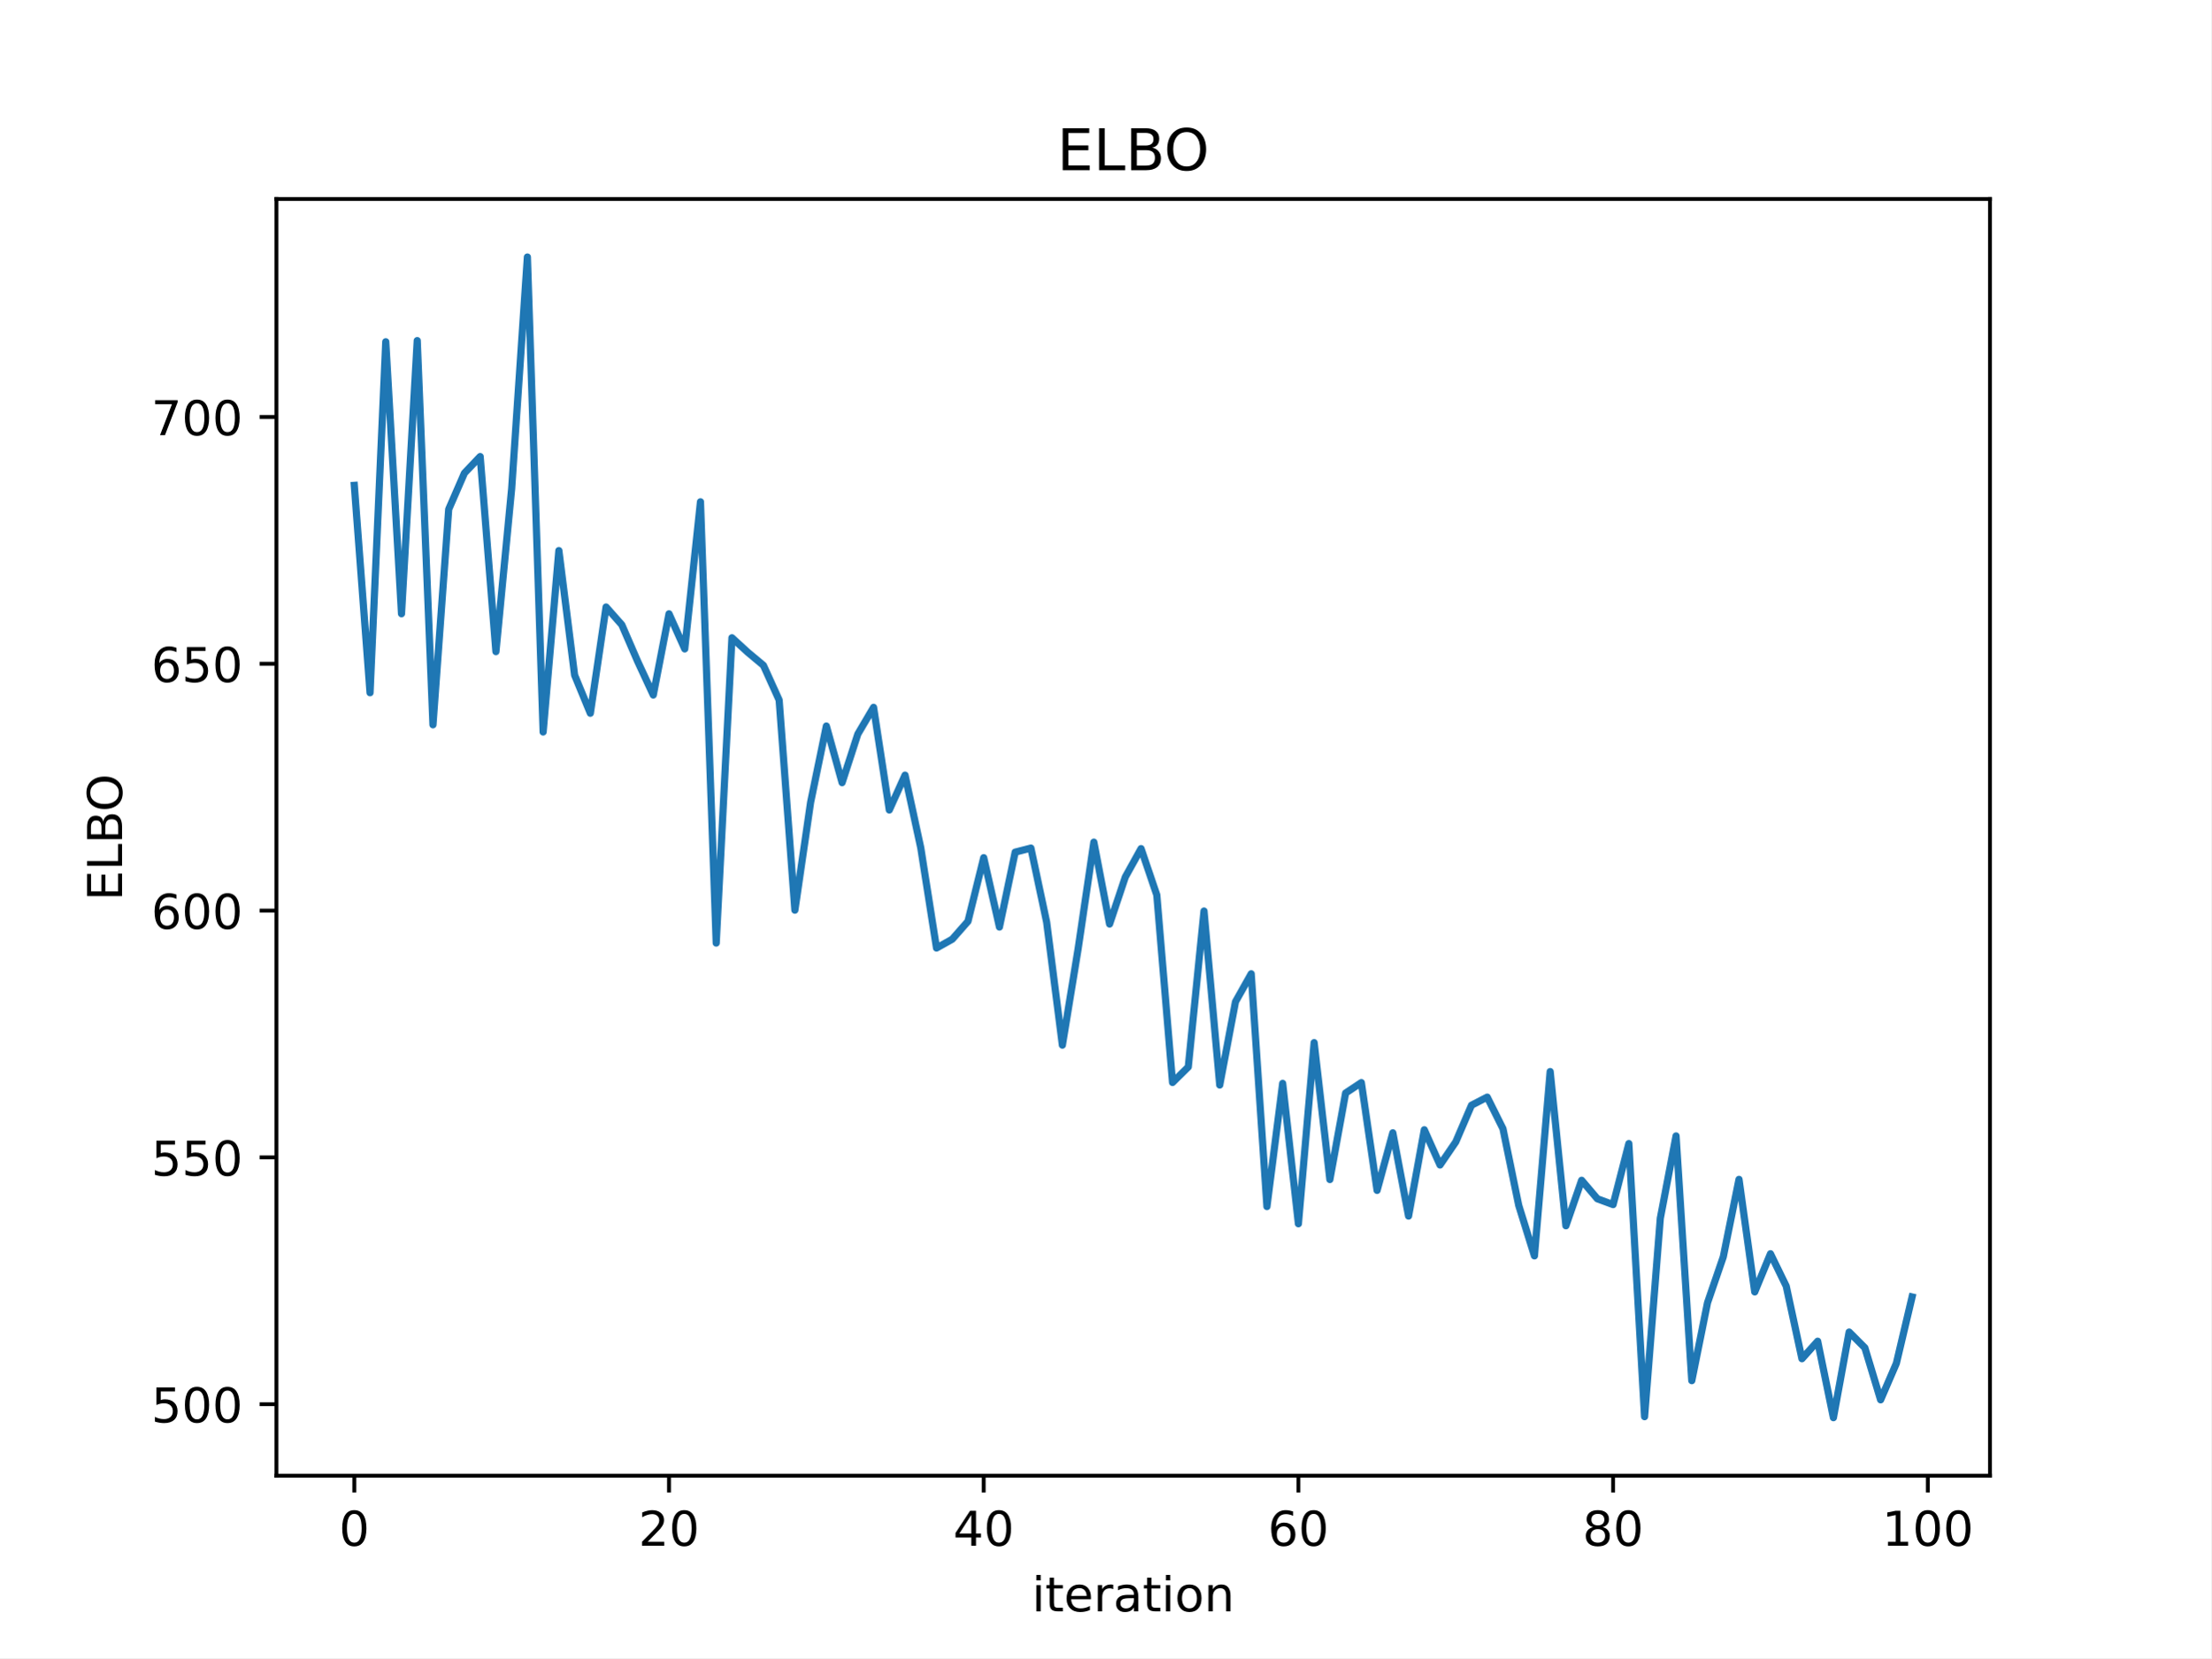
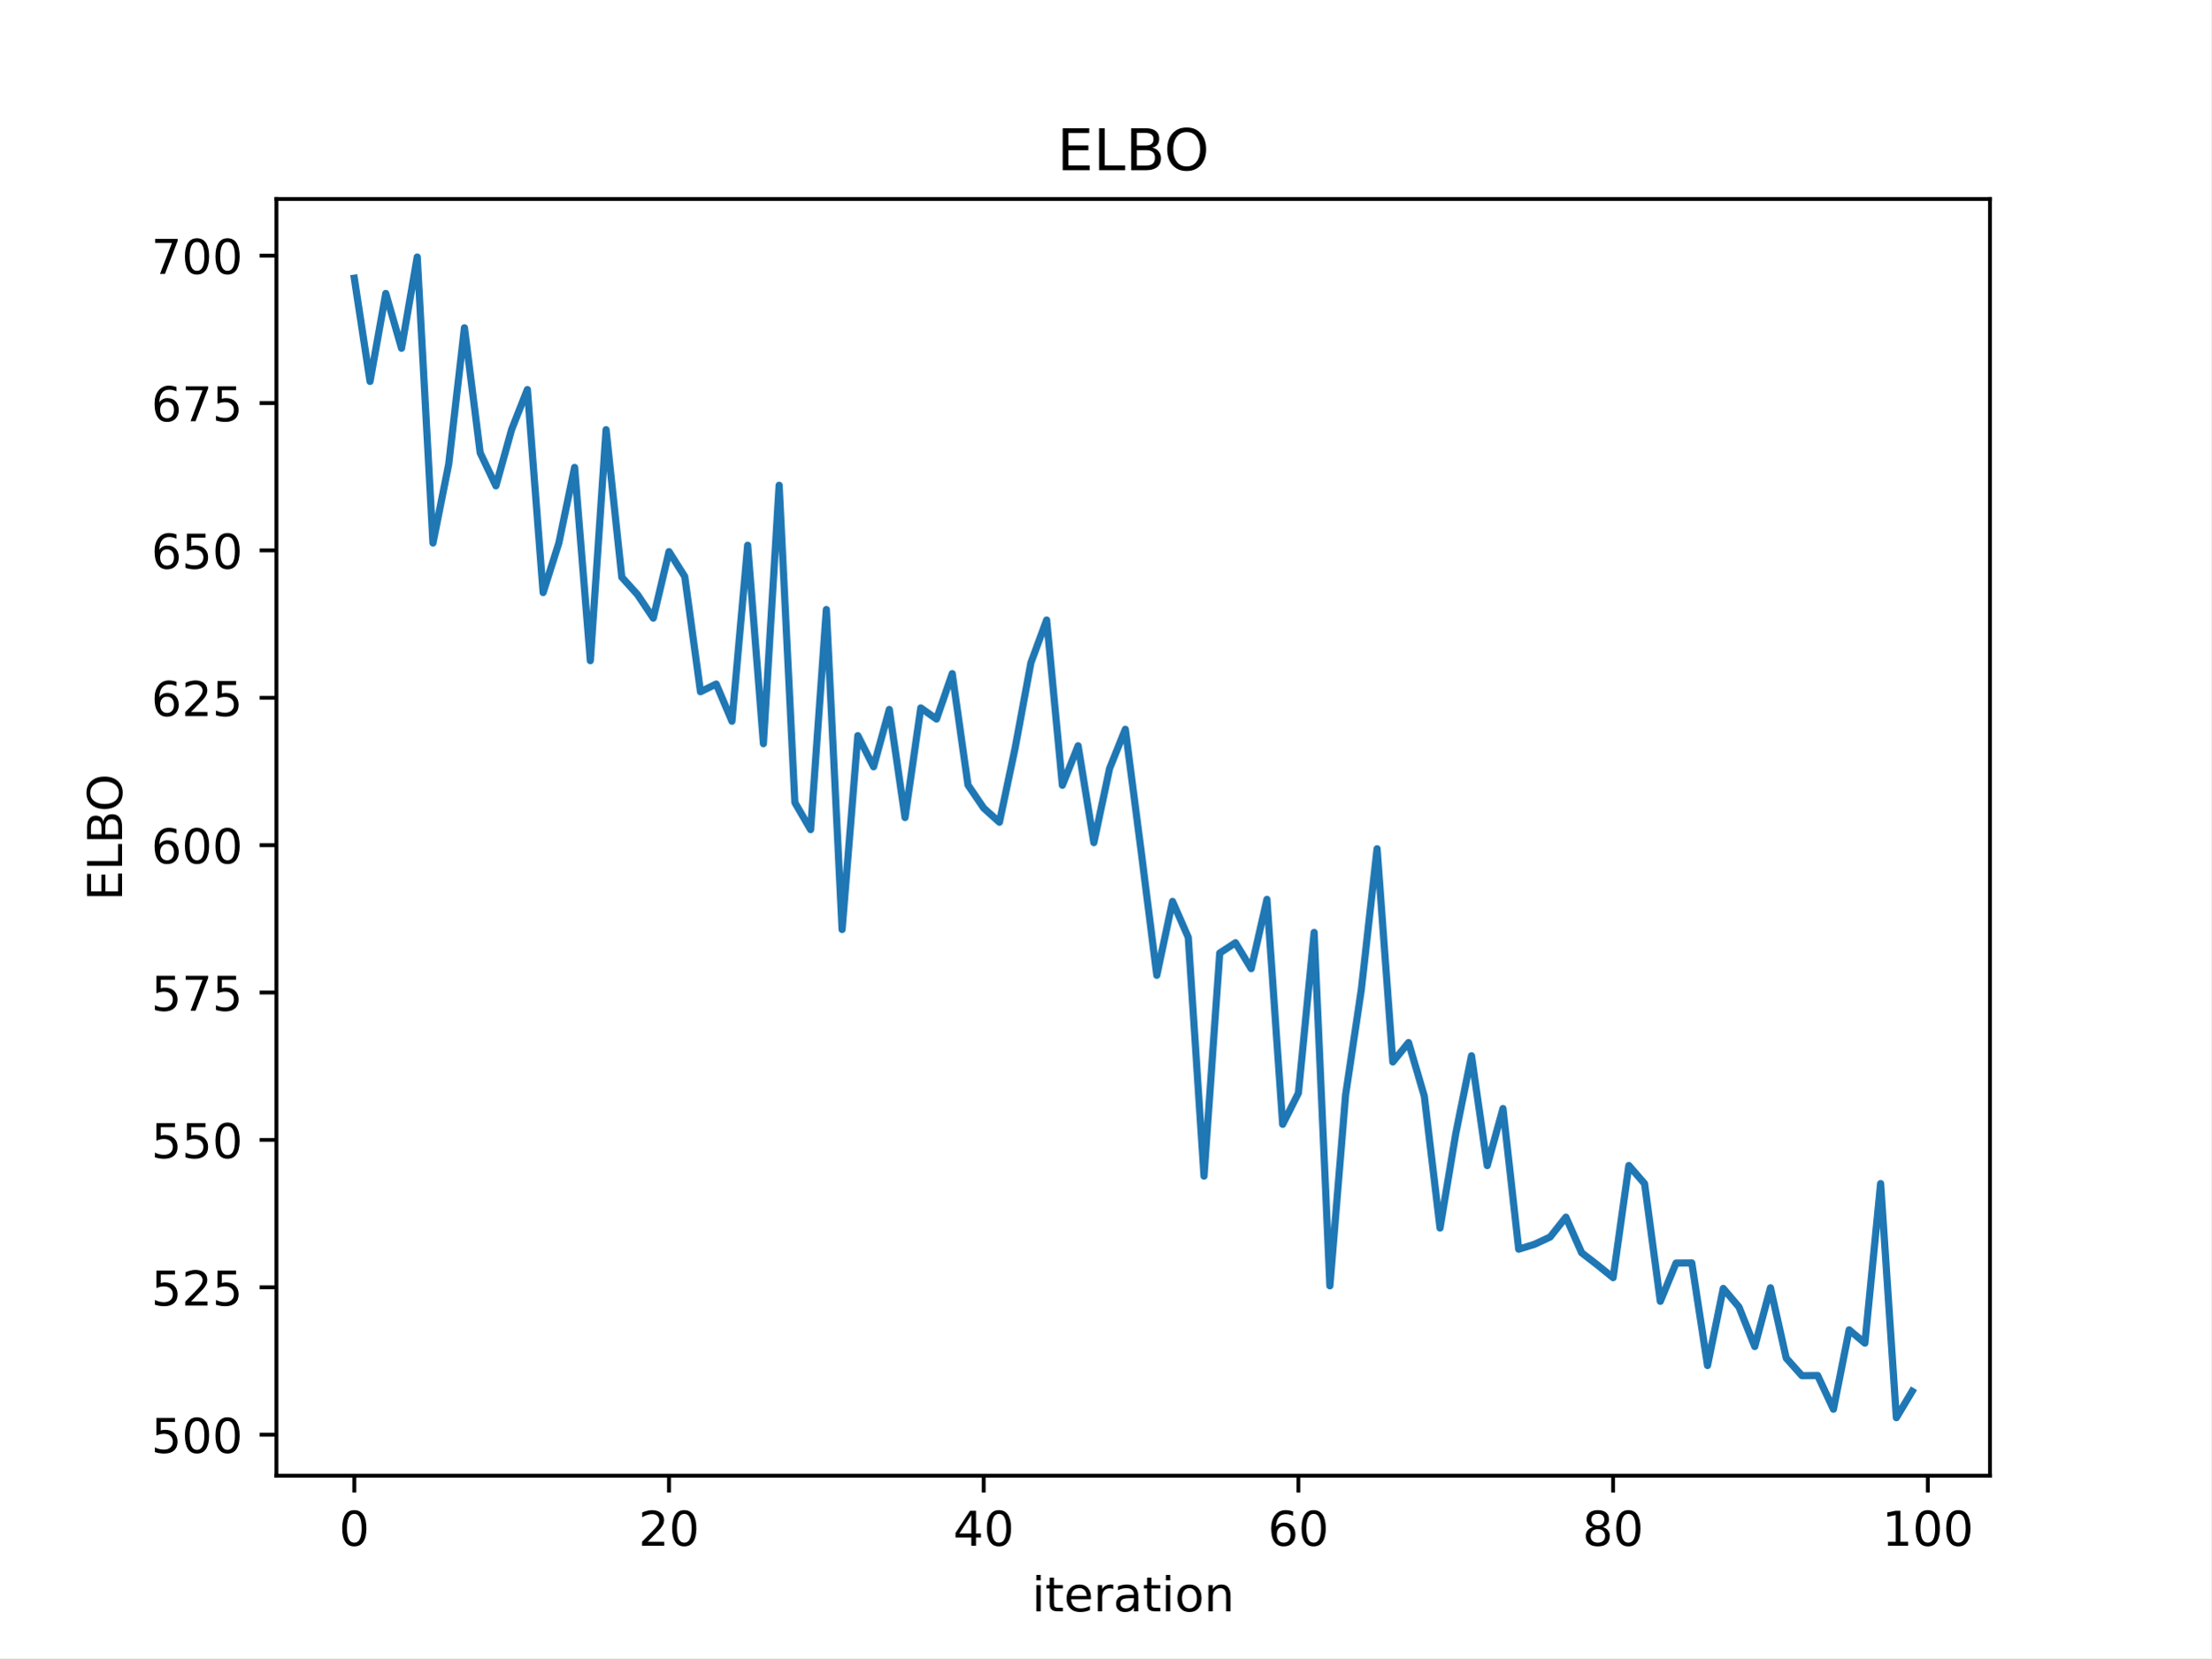
<svg xmlns="http://www.w3.org/2000/svg" xmlns:xlink="http://www.w3.org/1999/xlink" width="460.8pt" height="345.6pt" viewBox="0 0 460.8 345.6" version="1.1">
  <defs>
    <style type="text/css">*{stroke-linejoin: round; stroke-linecap: butt}</style>
  </defs>
  <g id="figure_1">
    <g id="patch_1">
      <path d="M 0 345.6  L 460.8 345.6  L 460.8 0  L 0 0  z " style="fill: #ffffff" />
    </g>
    <g id="axes_1">
      <g id="patch_2">
        <path d="M 57.6 307.584  L 414.72 307.584  L 414.72 41.472  L 57.6 41.472  z " style="fill: #ffffff" />
      </g>
      <g id="matplotlib.axis_1">
        <g id="xtick_1">
          <g id="line2d_1">
            <defs>
-               <path id="m734c5f15b2" d="M 0 0  L 0 3.5  " style="stroke: #000000; stroke-width: 0.8" />
+               <path id="m9ef643d3fe" d="M 0 0  L 0 3.5  " style="stroke: #000000; stroke-width: 0.8" />
            </defs>
            <g>
-               <use xlink:href="#m734c5f15b2" x="73.833" y="307.584" style="stroke: #000000; stroke-width: 0.8" />
+               <use xlink:href="#m9ef643d3fe" x="73.833" y="307.584" style="stroke: #000000; stroke-width: 0.8" />
            </g>
          </g>
          <g id="text_1">
            <g transform="translate(70.65148 322.1824) scale(0.1 -0.1)">
              <defs>
                <path id="DejaVuSans-30" d="M 2034 4250  Q 1547 4250 1301 3770  Q 1056 3291 1056 2328  Q 1056 1369 1301 889  Q 1547 409 2034 409  Q 2525 409 2770 889  Q 3016 1369 3016 2328  Q 3016 3291 2770 3770  Q 2525 4250 2034 4250  z M 2034 4750  Q 2819 4750 3233 4129  Q 3647 3509 3647 2328  Q 3647 1150 3233 529  Q 2819 -91 2034 -91  Q 1250 -91 836 529  Q 422 1150 422 2328  Q 422 3509 836 4129  Q 1250 4750 2034 4750  z " transform="scale(0.015625)" />
              </defs>
              <use xlink:href="#DejaVuSans-30" />
            </g>
          </g>
        </g>
        <g id="xtick_2">
          <g id="line2d_2">
            <g>
-               <use xlink:href="#m734c5f15b2" x="139.42" y="307.584" style="stroke: #000000; stroke-width: 0.8" />
+               <use xlink:href="#m9ef643d3fe" x="139.42" y="307.584" style="stroke: #000000; stroke-width: 0.8" />
            </g>
          </g>
          <g id="text_2">
            <g transform="translate(133.057 322.1824) scale(0.1 -0.1)">
              <defs>
                <path id="DejaVuSans-32" d="M 1228 531  L 3431 531  L 3431 0  L 469 0  L 469 531  Q 828 903 1448 1529  Q 2069 2156 2228 2338  Q 2531 2678 2651 2914  Q 2772 3150 2772 3378  Q 2772 3750 2511 3984  Q 2250 4219 1831 4219  Q 1534 4219 1204 4116  Q 875 4013 500 3803  L 500 4441  Q 881 4594 1212 4672  Q 1544 4750 1819 4750  Q 2544 4750 2975 4387  Q 3406 4025 3406 3419  Q 3406 3131 3298 2873  Q 3191 2616 2906 2266  Q 2828 2175 2409 1742  Q 1991 1309 1228 531  z " transform="scale(0.015625)" />
              </defs>
              <use xlink:href="#DejaVuSans-32" />
-               <use xlink:href="#DejaVuSans-30" x="63.623" />
+               <use xlink:href="#DejaVuSans-30" transform="translate(63.62305 0)" />
            </g>
          </g>
        </g>
        <g id="xtick_3">
          <g id="line2d_3">
            <g>
-               <use xlink:href="#m734c5f15b2" x="205.006" y="307.584" style="stroke: #000000; stroke-width: 0.8" />
+               <use xlink:href="#m9ef643d3fe" x="205.006" y="307.584" style="stroke: #000000; stroke-width: 0.8" />
            </g>
          </g>
          <g id="text_3">
            <g transform="translate(198.6438 322.1824) scale(0.1 -0.1)">
              <defs>
                <path id="DejaVuSans-34" d="M 2419 4116  L 825 1625  L 2419 1625  L 2419 4116  z M 2253 4666  L 3047 4666  L 3047 1625  L 3713 1625  L 3713 1100  L 3047 1100  L 3047 0  L 2419 0  L 2419 1100  L 313 1100  L 313 1709  L 2253 4666  z " transform="scale(0.015625)" />
              </defs>
              <use xlink:href="#DejaVuSans-34" />
-               <use xlink:href="#DejaVuSans-30" x="63.623" />
+               <use xlink:href="#DejaVuSans-30" transform="translate(63.62305 0)" />
            </g>
          </g>
        </g>
        <g id="xtick_4">
          <g id="line2d_4">
            <g>
-               <use xlink:href="#m734c5f15b2" x="270.593" y="307.584" style="stroke: #000000; stroke-width: 0.8" />
+               <use xlink:href="#m9ef643d3fe" x="270.593" y="307.584" style="stroke: #000000; stroke-width: 0.8" />
            </g>
          </g>
          <g id="text_4">
            <g transform="translate(264.2306 322.1824) scale(0.1 -0.1)">
              <defs>
                <path id="DejaVuSans-36" d="M 2113 2584  Q 1688 2584 1439 2293  Q 1191 2003 1191 1497  Q 1191 994 1439 701  Q 1688 409 2113 409  Q 2538 409 2786 701  Q 3034 994 3034 1497  Q 3034 2003 2786 2293  Q 2538 2584 2113 2584  z M 3366 4563  L 3366 3988  Q 3128 4100 2886 4159  Q 2644 4219 2406 4219  Q 1781 4219 1451 3797  Q 1122 3375 1075 2522  Q 1259 2794 1537 2939  Q 1816 3084 2150 3084  Q 2853 3084 3261 2657  Q 3669 2231 3669 1497  Q 3669 778 3244 343  Q 2819 -91 2113 -91  Q 1303 -91 875 529  Q 447 1150 447 2328  Q 447 3434 972 4092  Q 1497 4750 2381 4750  Q 2619 4750 2861 4703  Q 3103 4656 3366 4563  z " transform="scale(0.015625)" />
              </defs>
              <use xlink:href="#DejaVuSans-36" />
-               <use xlink:href="#DejaVuSans-30" x="63.623" />
+               <use xlink:href="#DejaVuSans-30" transform="translate(63.62305 0)" />
            </g>
          </g>
        </g>
        <g id="xtick_5">
          <g id="line2d_5">
            <g>
-               <use xlink:href="#m734c5f15b2" x="336.18" y="307.584" style="stroke: #000000; stroke-width: 0.8" />
+               <use xlink:href="#m9ef643d3fe" x="336.18" y="307.584" style="stroke: #000000; stroke-width: 0.8" />
            </g>
          </g>
          <g id="text_5">
            <g transform="translate(329.8173 322.1824) scale(0.1 -0.1)">
              <defs>
                <path id="DejaVuSans-38" d="M 2034 2216  Q 1584 2216 1326 1975  Q 1069 1734 1069 1313  Q 1069 891 1326 650  Q 1584 409 2034 409  Q 2484 409 2743 651  Q 3003 894 3003 1313  Q 3003 1734 2745 1975  Q 2488 2216 2034 2216  z M 1403 2484  Q 997 2584 770 2862  Q 544 3141 544 3541  Q 544 4100 942 4425  Q 1341 4750 2034 4750  Q 2731 4750 3128 4425  Q 3525 4100 3525 3541  Q 3525 3141 3298 2862  Q 3072 2584 2669 2484  Q 3125 2378 3379 2068  Q 3634 1759 3634 1313  Q 3634 634 3220 271  Q 2806 -91 2034 -91  Q 1263 -91 848 271  Q 434 634 434 1313  Q 434 1759 690 2068  Q 947 2378 1403 2484  z M 1172 3481  Q 1172 3119 1398 2916  Q 1625 2713 2034 2713  Q 2441 2713 2670 2916  Q 2900 3119 2900 3481  Q 2900 3844 2670 4047  Q 2441 4250 2034 4250  Q 1625 4250 1398 4047  Q 1172 3844 1172 3481  z " transform="scale(0.015625)" />
              </defs>
              <use xlink:href="#DejaVuSans-38" />
-               <use xlink:href="#DejaVuSans-30" x="63.623" />
+               <use xlink:href="#DejaVuSans-30" transform="translate(63.62305 0)" />
            </g>
          </g>
        </g>
        <g id="xtick_6">
          <g id="line2d_6">
            <g>
-               <use xlink:href="#m734c5f15b2" x="401.767" y="307.584" style="stroke: #000000; stroke-width: 0.8" />
+               <use xlink:href="#m9ef643d3fe" x="401.767" y="307.584" style="stroke: #000000; stroke-width: 0.8" />
            </g>
          </g>
          <g id="text_6">
            <g transform="translate(392.2229 322.1824) scale(0.1 -0.1)">
              <defs>
                <path id="DejaVuSans-31" d="M 794 531  L 1825 531  L 1825 4091  L 703 3866  L 703 4441  L 1819 4666  L 2450 4666  L 2450 531  L 3481 531  L 3481 0  L 794 0  L 794 531  z " transform="scale(0.015625)" />
              </defs>
              <use xlink:href="#DejaVuSans-31" />
-               <use xlink:href="#DejaVuSans-30" x="63.623" />
-               <use xlink:href="#DejaVuSans-30" x="127.246" />
+               <use xlink:href="#DejaVuSans-30" transform="translate(63.62305 0)" />
+               <use xlink:href="#DejaVuSans-30" transform="translate(127.2461 0)" />
            </g>
          </g>
        </g>
        <g id="text_7">
          <g transform="translate(215.0373 335.8606) scale(0.1 -0.1)">
            <defs>
              <path id="DejaVuSans-69" d="M 603 3500  L 1178 3500  L 1178 0  L 603 0  L 603 3500  z M 603 4863  L 1178 4863  L 1178 4134  L 603 4134  L 603 4863  z " transform="scale(0.015625)" />
              <path id="DejaVuSans-74" d="M 1172 4494  L 1172 3500  L 2356 3500  L 2356 3053  L 1172 3053  L 1172 1153  Q 1172 725 1289 603  Q 1406 481 1766 481  L 2356 481  L 2356 0  L 1766 0  Q 1100 0 847 248  Q 594 497 594 1153  L 594 3053  L 172 3053  L 172 3500  L 594 3500  L 594 4494  L 1172 4494  z " transform="scale(0.015625)" />
              <path id="DejaVuSans-65" d="M 3597 1894  L 3597 1613  L 953 1613  Q 991 1019 1311 708  Q 1631 397 2203 397  Q 2534 397 2845 478  Q 3156 559 3463 722  L 3463 178  Q 3153 47 2828 -22  Q 2503 -91 2169 -91  Q 1331 -91 842 396  Q 353 884 353 1716  Q 353 2575 817 3079  Q 1281 3584 2069 3584  Q 2775 3584 3186 3129  Q 3597 2675 3597 1894  z M 3022 2063  Q 3016 2534 2758 2815  Q 2500 3097 2075 3097  Q 1594 3097 1305 2825  Q 1016 2553 972 2059  L 3022 2063  z " transform="scale(0.015625)" />
              <path id="DejaVuSans-72" d="M 2631 2963  Q 2534 3019 2420 3045  Q 2306 3072 2169 3072  Q 1681 3072 1420 2755  Q 1159 2438 1159 1844  L 1159 0  L 581 0  L 581 3500  L 1159 3500  L 1159 2956  Q 1341 3275 1631 3429  Q 1922 3584 2338 3584  Q 2397 3584 2469 3576  Q 2541 3569 2628 3553  L 2631 2963  z " transform="scale(0.015625)" />
              <path id="DejaVuSans-61" d="M 2194 1759  Q 1497 1759 1228 1600  Q 959 1441 959 1056  Q 959 750 1161 570  Q 1363 391 1709 391  Q 2188 391 2477 730  Q 2766 1069 2766 1631  L 2766 1759  L 2194 1759  z M 3341 1997  L 3341 0  L 2766 0  L 2766 531  Q 2569 213 2275 61  Q 1981 -91 1556 -91  Q 1019 -91 701 211  Q 384 513 384 1019  Q 384 1609 779 1909  Q 1175 2209 1959 2209  L 2766 2209  L 2766 2266  Q 2766 2663 2505 2880  Q 2244 3097 1772 3097  Q 1472 3097 1187 3025  Q 903 2953 641 2809  L 641 3341  Q 956 3463 1253 3523  Q 1550 3584 1831 3584  Q 2591 3584 2966 3190  Q 3341 2797 3341 1997  z " transform="scale(0.015625)" />
              <path id="DejaVuSans-6f" d="M 1959 3097  Q 1497 3097 1228 2736  Q 959 2375 959 1747  Q 959 1119 1226 758  Q 1494 397 1959 397  Q 2419 397 2687 759  Q 2956 1122 2956 1747  Q 2956 2369 2687 2733  Q 2419 3097 1959 3097  z M 1959 3584  Q 2709 3584 3137 3096  Q 3566 2609 3566 1747  Q 3566 888 3137 398  Q 2709 -91 1959 -91  Q 1206 -91 779 398  Q 353 888 353 1747  Q 353 2609 779 3096  Q 1206 3584 1959 3584  z " transform="scale(0.015625)" />
              <path id="DejaVuSans-6e" d="M 3513 2113  L 3513 0  L 2938 0  L 2938 2094  Q 2938 2591 2744 2837  Q 2550 3084 2163 3084  Q 1697 3084 1428 2787  Q 1159 2491 1159 1978  L 1159 0  L 581 0  L 581 3500  L 1159 3500  L 1159 2956  Q 1366 3272 1645 3428  Q 1925 3584 2291 3584  Q 2894 3584 3203 3211  Q 3513 2838 3513 2113  z " transform="scale(0.015625)" />
            </defs>
            <use xlink:href="#DejaVuSans-69" />
-             <use xlink:href="#DejaVuSans-74" x="27.783" />
-             <use xlink:href="#DejaVuSans-65" x="66.992" />
-             <use xlink:href="#DejaVuSans-72" x="128.516" />
-             <use xlink:href="#DejaVuSans-61" x="169.629" />
-             <use xlink:href="#DejaVuSans-74" x="230.908" />
-             <use xlink:href="#DejaVuSans-69" x="270.117" />
-             <use xlink:href="#DejaVuSans-6f" x="297.9" />
-             <use xlink:href="#DejaVuSans-6e" x="359.082" />
+             <use xlink:href="#DejaVuSans-74" transform="translate(27.7832 0)" />
+             <use xlink:href="#DejaVuSans-65" transform="translate(66.99219 0)" />
+             <use xlink:href="#DejaVuSans-72" transform="translate(128.5156 0)" />
+             <use xlink:href="#DejaVuSans-61" transform="translate(169.6289 0)" />
+             <use xlink:href="#DejaVuSans-74" transform="translate(230.9082 0)" />
+             <use xlink:href="#DejaVuSans-69" transform="translate(270.1172 0)" />
+             <use xlink:href="#DejaVuSans-6f" transform="translate(297.9004 0)" />
+             <use xlink:href="#DejaVuSans-6e" transform="translate(359.082 0)" />
          </g>
        </g>
      </g>
      <g id="matplotlib.axis_2">
        <g id="ytick_1">
          <g id="line2d_7">
            <defs>
-               <path id="maafe124e97" d="M 0 0  L -3.5 0  " style="stroke: #000000; stroke-width: 0.8" />
+               <path id="m4d15984d60" d="M 0 0  L -3.5 0  " style="stroke: #000000; stroke-width: 0.8" />
            </defs>
            <g>
-               <use xlink:href="#maafe124e97" x="57.6" y="292.681" style="stroke: #000000; stroke-width: 0.8" />
+               <use xlink:href="#m4d15984d60" x="57.6" y="299.036" style="stroke: #000000; stroke-width: 0.8" />
            </g>
          </g>
          <g id="text_8">
-             <g transform="translate(31.5125 296.4799) scale(0.1 -0.1)">
+             <g transform="translate(31.5125 302.8354) scale(0.1 -0.1)">
              <defs>
                <path id="DejaVuSans-35" d="M 691 4666  L 3169 4666  L 3169 4134  L 1269 4134  L 1269 2991  Q 1406 3038 1543 3061  Q 1681 3084 1819 3084  Q 2600 3084 3056 2656  Q 3513 2228 3513 1497  Q 3513 744 3044 326  Q 2575 -91 1722 -91  Q 1428 -91 1123 -41  Q 819 9 494 109  L 494 744  Q 775 591 1075 516  Q 1375 441 1709 441  Q 2250 441 2565 725  Q 2881 1009 2881 1497  Q 2881 1984 2565 2268  Q 2250 2553 1709 2553  Q 1456 2553 1204 2497  Q 953 2441 691 2322  L 691 4666  z " transform="scale(0.015625)" />
              </defs>
              <use xlink:href="#DejaVuSans-35" />
-               <use xlink:href="#DejaVuSans-30" x="63.623" />
-               <use xlink:href="#DejaVuSans-30" x="127.246" />
+               <use xlink:href="#DejaVuSans-30" transform="translate(63.62305 0)" />
+               <use xlink:href="#DejaVuSans-30" transform="translate(127.2461 0)" />
            </g>
          </g>
        </g>
        <g id="ytick_2">
          <g id="line2d_8">
            <g>
-               <use xlink:href="#maafe124e97" x="57.6" y="241.236" style="stroke: #000000; stroke-width: 0.8" />
+               <use xlink:href="#m4d15984d60" x="57.6" y="268.317" style="stroke: #000000; stroke-width: 0.8" />
            </g>
          </g>
          <g id="text_9">
-             <g transform="translate(31.5125 245.0357) scale(0.1 -0.1)">
+             <g transform="translate(31.5125 272.116) scale(0.1 -0.1)">
              <use xlink:href="#DejaVuSans-35" />
-               <use xlink:href="#DejaVuSans-35" x="63.623" />
-               <use xlink:href="#DejaVuSans-30" x="127.246" />
+               <use xlink:href="#DejaVuSans-32" transform="translate(63.62305 0)" />
+               <use xlink:href="#DejaVuSans-35" transform="translate(127.2461 0)" />
            </g>
          </g>
        </g>
        <g id="ytick_3">
          <g id="line2d_9">
            <g>
-               <use xlink:href="#maafe124e97" x="57.6" y="189.792" style="stroke: #000000; stroke-width: 0.8" />
+               <use xlink:href="#m4d15984d60" x="57.6" y="237.597" style="stroke: #000000; stroke-width: 0.8" />
            </g>
          </g>
          <g id="text_10">
-             <g transform="translate(31.5125 193.5914) scale(0.1 -0.1)">
-               <use xlink:href="#DejaVuSans-36" />
-               <use xlink:href="#DejaVuSans-30" x="63.623" />
-               <use xlink:href="#DejaVuSans-30" x="127.246" />
+             <g transform="translate(31.5125 241.3966) scale(0.1 -0.1)">
+               <use xlink:href="#DejaVuSans-35" />
+               <use xlink:href="#DejaVuSans-35" transform="translate(63.62305 0)" />
+               <use xlink:href="#DejaVuSans-30" transform="translate(127.2461 0)" />
            </g>
          </g>
        </g>
        <g id="ytick_4">
          <g id="line2d_10">
            <g>
-               <use xlink:href="#maafe124e97" x="57.6" y="138.348" style="stroke: #000000; stroke-width: 0.8" />
+               <use xlink:href="#m4d15984d60" x="57.6" y="206.878" style="stroke: #000000; stroke-width: 0.8" />
            </g>
          </g>
          <g id="text_11">
-             <g transform="translate(31.5125 142.1472) scale(0.1 -0.1)">
-               <use xlink:href="#DejaVuSans-36" />
-               <use xlink:href="#DejaVuSans-35" x="63.623" />
-               <use xlink:href="#DejaVuSans-30" x="127.246" />
+             <g transform="translate(31.5125 210.6772) scale(0.1 -0.1)">
+               <defs>
+                 <path id="DejaVuSans-37" d="M 525 4666  L 3525 4666  L 3525 4397  L 1831 0  L 1172 0  L 2766 4134  L 525 4134  L 525 4666  z " transform="scale(0.015625)" />
+               </defs>
+               <use xlink:href="#DejaVuSans-35" />
+               <use xlink:href="#DejaVuSans-37" transform="translate(63.62305 0)" />
+               <use xlink:href="#DejaVuSans-35" transform="translate(127.2461 0)" />
            </g>
          </g>
        </g>
        <g id="ytick_5">
          <g id="line2d_11">
            <g>
-               <use xlink:href="#maafe124e97" x="57.6" y="86.904" style="stroke: #000000; stroke-width: 0.8" />
+               <use xlink:href="#m4d15984d60" x="57.6" y="176.159" style="stroke: #000000; stroke-width: 0.8" />
            </g>
          </g>
          <g id="text_12">
-             <g transform="translate(31.5125 90.70303) scale(0.1 -0.1)">
-               <defs>
-                 <path id="DejaVuSans-37" d="M 525 4666  L 3525 4666  L 3525 4397  L 1831 0  L 1172 0  L 2766 4134  L 525 4134  L 525 4666  z " transform="scale(0.015625)" />
-               </defs>
+             <g transform="translate(31.5125 179.9578) scale(0.1 -0.1)">
+               <use xlink:href="#DejaVuSans-36" />
+               <use xlink:href="#DejaVuSans-30" transform="translate(63.62305 0)" />
+               <use xlink:href="#DejaVuSans-30" transform="translate(127.2461 0)" />
+             </g>
+           </g>
+         </g>
+         <g id="ytick_6">
+           <g id="line2d_12">
+             <g>
+               <use xlink:href="#m4d15984d60" x="57.6" y="145.439" style="stroke: #000000; stroke-width: 0.8" />
+             </g>
+           </g>
+           <g id="text_13">
+             <g transform="translate(31.5125 149.2384) scale(0.1 -0.1)">
+               <use xlink:href="#DejaVuSans-36" />
+               <use xlink:href="#DejaVuSans-32" transform="translate(63.62305 0)" />
+               <use xlink:href="#DejaVuSans-35" transform="translate(127.2461 0)" />
+             </g>
+           </g>
+         </g>
+         <g id="ytick_7">
+           <g id="line2d_13">
+             <g>
+               <use xlink:href="#m4d15984d60" x="57.6" y="114.72" style="stroke: #000000; stroke-width: 0.8" />
+             </g>
+           </g>
+           <g id="text_14">
+             <g transform="translate(31.5125 118.519) scale(0.1 -0.1)">
+               <use xlink:href="#DejaVuSans-36" />
+               <use xlink:href="#DejaVuSans-35" transform="translate(63.62305 0)" />
+               <use xlink:href="#DejaVuSans-30" transform="translate(127.2461 0)" />
+             </g>
+           </g>
+         </g>
+         <g id="ytick_8">
+           <g id="line2d_14">
+             <g>
+               <use xlink:href="#m4d15984d60" x="57.6" y="84" style="stroke: #000000; stroke-width: 0.8" />
+             </g>
+           </g>
+           <g id="text_15">
+             <g transform="translate(31.5125 87.79954) scale(0.1 -0.1)">
+               <use xlink:href="#DejaVuSans-36" />
+               <use xlink:href="#DejaVuSans-37" transform="translate(63.62305 0)" />
+               <use xlink:href="#DejaVuSans-35" transform="translate(127.2461 0)" />
+             </g>
+           </g>
+         </g>
+         <g id="ytick_9">
+           <g id="line2d_15">
+             <g>
+               <use xlink:href="#m4d15984d60" x="57.6" y="53.281" style="stroke: #000000; stroke-width: 0.8" />
+             </g>
+           </g>
+           <g id="text_16">
+             <g transform="translate(31.5125 57.08012) scale(0.1 -0.1)">
              <use xlink:href="#DejaVuSans-37" />
-               <use xlink:href="#DejaVuSans-30" x="63.623" />
-               <use xlink:href="#DejaVuSans-30" x="127.246" />
-             </g>
-           </g>
-         </g>
-         <g id="text_13">
+               <use xlink:href="#DejaVuSans-30" transform="translate(63.62305 0)" />
+               <use xlink:href="#DejaVuSans-30" transform="translate(127.2461 0)" />
+             </g>
+           </g>
+         </g>
+         <g id="text_17">
          <g transform="translate(25.43281 187.7522) rotate(-90) scale(0.1 -0.1)">
            <defs>
              <path id="DejaVuSans-45" d="M 628 4666  L 3578 4666  L 3578 4134  L 1259 4134  L 1259 2753  L 3481 2753  L 3481 2222  L 1259 2222  L 1259 531  L 3634 531  L 3634 0  L 628 0  L 628 4666  z " transform="scale(0.015625)" />
              <path id="DejaVuSans-4c" d="M 628 4666  L 1259 4666  L 1259 531  L 3531 531  L 3531 0  L 628 0  L 628 4666  z " transform="scale(0.015625)" />
              <path id="DejaVuSans-42" d="M 1259 2228  L 1259 519  L 2272 519  Q 2781 519 3026 730  Q 3272 941 3272 1375  Q 3272 1813 3026 2020  Q 2781 2228 2272 2228  L 1259 2228  z M 1259 4147  L 1259 2741  L 2194 2741  Q 2656 2741 2882 2914  Q 3109 3088 3109 3444  Q 3109 3797 2882 3972  Q 2656 4147 2194 4147  L 1259 4147  z M 628 4666  L 2241 4666  Q 2963 4666 3353 4366  Q 3744 4066 3744 3513  Q 3744 3084 3544 2831  Q 3344 2578 2956 2516  Q 3422 2416 3680 2098  Q 3938 1781 3938 1306  Q 3938 681 3513 340  Q 3088 0 2303 0  L 628 0  L 628 4666  z " transform="scale(0.015625)" />
              <path id="DejaVuSans-4f" d="M 2522 4238  Q 1834 4238 1429 3725  Q 1025 3213 1025 2328  Q 1025 1447 1429 934  Q 1834 422 2522 422  Q 3209 422 3611 934  Q 4013 1447 4013 2328  Q 4013 3213 3611 3725  Q 3209 4238 2522 4238  z M 2522 4750  Q 3503 4750 4090 4092  Q 4678 3434 4678 2328  Q 4678 1225 4090 567  Q 3503 -91 2522 -91  Q 1538 -91 948 565  Q 359 1222 359 2328  Q 359 3434 948 4092  Q 1538 4750 2522 4750  z " transform="scale(0.015625)" />
            </defs>
            <use xlink:href="#DejaVuSans-45" />
-             <use xlink:href="#DejaVuSans-4c" x="63.184" />
-             <use xlink:href="#DejaVuSans-42" x="118.896" />
-             <use xlink:href="#DejaVuSans-4f" x="185.75" />
-           </g>
-         </g>
-       </g>
-       <g id="line2d_12">
-         <path d="M 73.833 101.163  L 77.112 144.387  L 80.391 71.228  L 83.671 127.921  L 86.95 70.991  L 90.229 151.071  L 93.509 106.141  L 96.788 98.605  L 100.067 95.157  L 103.347 135.815  L 106.626 101.87  L 109.905 53.568  L 113.185 152.57  L 116.464 114.754  L 119.743 140.713  L 123.023 148.661  L 126.302 126.516  L 129.581 130.223  L 132.861 137.8  L 136.14 144.861  L 139.42 127.935  L 142.699 135.252  L 145.978 104.591  L 149.258 196.563  L 152.537 132.931  L 155.816 135.936  L 159.096 138.677  L 162.375 145.917  L 165.654 189.706  L 168.934 167.216  L 172.213 151.325  L 175.492 163.127  L 178.772 153.002  L 182.051 147.433  L 185.33 168.831  L 188.61 161.561  L 191.889 176.723  L 195.168 197.599  L 198.448 195.765  L 201.727 192.035  L 205.006 178.765  L 208.286 193.222  L 211.565 177.609  L 214.844 176.769  L 218.124 192.208  L 221.403 217.841  L 224.682 197.778  L 227.962 175.526  L 231.241 192.601  L 234.52 182.794  L 237.8 176.878  L 241.079 186.551  L 244.358 225.625  L 247.638 222.391  L 250.917 189.888  L 254.196 226.158  L 257.476 208.807  L 260.755 202.969  L 264.034 251.489  L 267.314 225.811  L 270.593 255.076  L 273.872 217.319  L 277.152 245.855  L 280.431 227.823  L 283.71 225.651  L 286.99 248.119  L 290.269 236.111  L 293.548 253.472  L 296.828 235.481  L 300.107 242.822  L 303.386 238.014  L 306.666 230.364  L 309.945 228.676  L 313.224 235.262  L 316.504 251.224  L 319.783 261.766  L 323.062 223.348  L 326.342 255.489  L 329.621 246.008  L 332.9 249.871  L 336.18 251.078  L 339.459 238.36  L 342.739 295.279  L 346.018 253.924  L 349.297 236.763  L 352.577 287.773  L 355.856 271.522  L 359.135 261.978  L 362.415 245.816  L 365.694 269.278  L 368.973 261.325  L 372.253 268.064  L 375.532 283.203  L 378.811 279.553  L 382.091 295.488  L 385.37 277.64  L 388.649 280.928  L 391.929 291.769  L 395.208 284.165  L 398.487 270.329  " clip-path="url(#pba77801366)" style="fill: none; stroke: #1f77b4; stroke-width: 1.5; stroke-linecap: square" />
+             <use xlink:href="#DejaVuSans-4c" transform="translate(63.18359 0)" />
+             <use xlink:href="#DejaVuSans-42" transform="translate(118.8965 0)" />
+             <use xlink:href="#DejaVuSans-4f" transform="translate(185.75 0)" />
+           </g>
+         </g>
+       </g>
+       <g id="line2d_16">
+         <path d="M 73.833 57.984  L 77.112 79.498  L 80.391 61.165  L 83.671 72.583  L 86.95 53.568  L 90.229 113.174  L 93.509 96.747  L 96.788 68.32  L 100.067 94.374  L 103.347 101.274  L 106.626 89.508  L 109.905 81.194  L 113.185 123.506  L 116.464 113.166  L 119.743 97.414  L 123.023 137.699  L 126.302 89.555  L 129.581 120.303  L 132.861 123.936  L 136.14 128.834  L 139.42 114.974  L 142.699 120.175  L 145.978 144.175  L 149.258 142.576  L 152.537 150.322  L 155.816 113.638  L 159.096 155.004  L 162.375 101.145  L 165.654 167.283  L 168.934 172.92  L 172.213 127.042  L 175.492 193.739  L 178.772 153.329  L 182.051 159.817  L 185.33 147.874  L 188.61 170.407  L 191.889 147.55  L 195.168 149.868  L 198.448 140.401  L 201.727 163.616  L 205.006 168.435  L 208.286 171.377  L 211.565 155.851  L 214.844 138.15  L 218.124 129.225  L 221.403 163.675  L 224.682 155.443  L 227.962 175.626  L 231.241 160.174  L 234.52 152.005  L 237.8 177.291  L 241.079 203.288  L 244.358 187.881  L 247.638 195.385  L 250.917 245.141  L 254.196 198.643  L 257.476 196.497  L 260.755 201.904  L 264.034 187.459  L 267.314 234.35  L 270.593 227.815  L 273.872 194.345  L 277.152 268.008  L 280.431 228.187  L 283.71 206.218  L 286.99 176.903  L 290.269 221.351  L 293.548 217.302  L 296.828 228.45  L 300.107 255.96  L 303.386 236.284  L 306.666 220.055  L 309.945 242.944  L 313.224 231.058  L 316.504 260.37  L 319.783 259.36  L 323.062 257.829  L 326.342 253.692  L 329.621 261.117  L 332.9 263.653  L 336.18 266.31  L 339.459 242.928  L 342.739 246.714  L 346.018 271.241  L 349.297 263.264  L 352.577 263.238  L 355.856 284.614  L 359.135 268.557  L 362.415 272.432  L 365.694 280.663  L 368.973 268.419  L 372.253 283.066  L 375.532 286.738  L 378.811 286.702  L 382.091 293.728  L 385.37 277.188  L 388.649 279.951  L 391.929 246.698  L 395.208 295.488  L 398.487 290.002  " clip-path="url(#p15e46984ff)" style="fill: none; stroke: #1f77b4; stroke-width: 1.5; stroke-linecap: square" />
      </g>
      <g id="patch_3">
        <path d="M 57.6 307.584  L 57.6 41.472  " style="fill: none; stroke: #000000; stroke-width: 0.8; stroke-linejoin: miter; stroke-linecap: square" />
      </g>
      <g id="patch_4">
        <path d="M 414.72 307.584  L 414.72 41.472  " style="fill: none; stroke: #000000; stroke-width: 0.8; stroke-linejoin: miter; stroke-linecap: square" />
      </g>
      <g id="patch_5">
        <path d="M 57.6 307.584  L 414.72 307.584  " style="fill: none; stroke: #000000; stroke-width: 0.8; stroke-linejoin: miter; stroke-linecap: square" />
      </g>
      <g id="patch_6">
        <path d="M 57.6 41.472  L 414.72 41.472  " style="fill: none; stroke: #000000; stroke-width: 0.8; stroke-linejoin: miter; stroke-linecap: square" />
      </g>
-       <g id="text_14">
+       <g id="text_18">
        <g transform="translate(220.2909 35.472) scale(0.12 -0.12)">
          <use xlink:href="#DejaVuSans-45" />
-           <use xlink:href="#DejaVuSans-4c" x="63.184" />
-           <use xlink:href="#DejaVuSans-42" x="118.896" />
-           <use xlink:href="#DejaVuSans-4f" x="185.75" />
+           <use xlink:href="#DejaVuSans-4c" transform="translate(63.18359 0)" />
+           <use xlink:href="#DejaVuSans-42" transform="translate(118.8965 0)" />
+           <use xlink:href="#DejaVuSans-4f" transform="translate(185.75 0)" />
        </g>
      </g>
    </g>
  </g>
  <defs>
-     <clipPath id="pba77801366">
+     <clipPath id="p15e46984ff">
      <rect x="57.6" y="41.472" width="357.12" height="266.112" />
    </clipPath>
  </defs>
</svg>
